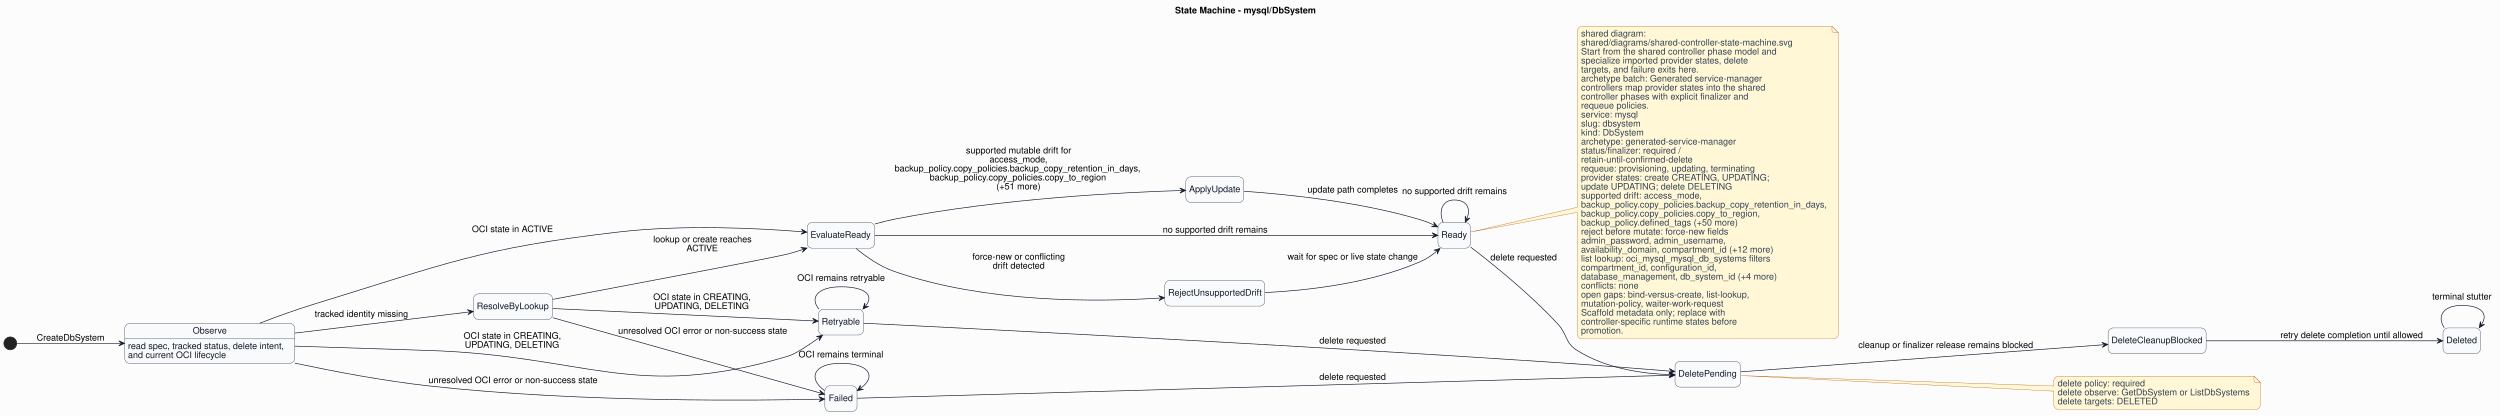
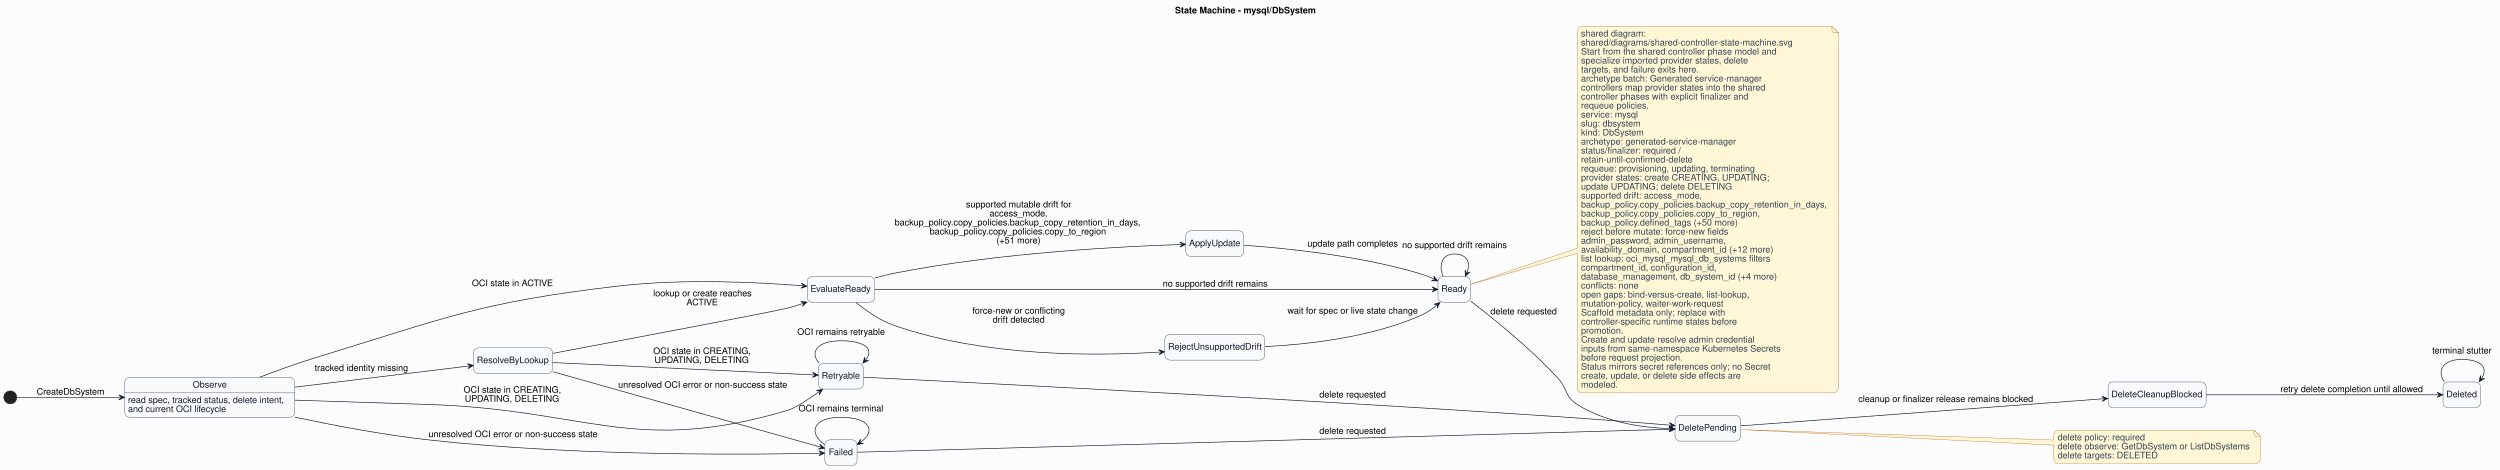
- <svg xmlns="http://www.w3.org/2000/svg" contentStyleType="text/css" data-diagram-type="STATE" height="646px" preserveAspectRatio="none" style="width:3888px;height:646px;background:#FCFCFD;" version="1.1" viewBox="0 0 3888 646" width="3888px" zoomAndPan="magnify">
+ <svg xmlns="http://www.w3.org/2000/svg" contentStyleType="text/css" data-diagram-type="STATE" height="730px" preserveAspectRatio="none" style="width:3888px;height:730px;background:#FCFCFD;" version="1.1" viewBox="0 0 3888 730" width="3888px" zoomAndPan="magnify">
  <defs />
  <g>
-     <rect fill="#FCFCFD" height="646" style="stroke:none;stroke-width:1;" width="3888" x="0" y="0" />
+     <rect fill="#FCFCFD" height="730" style="stroke:none;stroke-width:1;" width="3888" x="0" y="0" />
    <g class="title" data-source-line="10">
      <text fill="#000000" font-family="Helvetica" font-size="14" font-weight="bold" lengthAdjust="spacing" textLength="219.399" x="1827.348" y="20.78">State Machine - mysql/DbSystem</text>
    </g>
    <g class="entity" data-qualified-name="observe" id="ent0002">
-       <rect fill="#F8FAFC" height="62" rx="8" ry="8" style="stroke:#0F172A;stroke-width:0.5;" width="264.364" x="194" y="503" />
-       <line style="stroke:#0F172A;stroke-width:0.5;" x1="194" x2="458.364" y1="527" y2="527" />
-       <text fill="#0F172A" font-family="Helvetica" font-size="14" lengthAdjust="spacing" textLength="52.91" x="299.727" y="518.78">Observe</text>
-       <text fill="#0F172A" font-family="Helvetica" font-size="14" lengthAdjust="spacing" textLength="244.364" x="199" y="542.78">read spec, tracked status, delete intent,</text>
-       <text fill="#0F172A" font-family="Helvetica" font-size="14" lengthAdjust="spacing" textLength="153.282" x="199" y="556.78">and current OCI lifecycle</text>
-     </g>
-     <rect fill="#F8FAFC" height="40" rx="8" ry="8" style="stroke:#0F172A;stroke-width:0.5;" width="104.951" x="1255.36" y="346" />
-     <text fill="#0F172A" font-family="Helvetica" font-size="14" lengthAdjust="spacing" textLength="94.951" x="1260.36" y="369.78">EvaluateReady</text>
-     <rect fill="#F8FAFC" height="40" rx="8" ry="8" style="stroke:#0F172A;stroke-width:0.5;" width="50.469" x="2236.32" y="346" />
-     <text fill="#0F172A" font-family="Helvetica" font-size="14" lengthAdjust="spacing" textLength="40.469" x="2241.32" y="369.78">Ready</text>
-     <rect fill="#F8FAFC" height="40" rx="8" ry="8" style="stroke:#0F172A;stroke-width:0.5;" width="69.917" x="1272.88" y="481" />
-     <text fill="#0F172A" font-family="Helvetica" font-size="14" lengthAdjust="spacing" textLength="59.917" x="1277.88" y="504.78">Retryable</text>
-     <rect fill="#F8FAFC" height="40" rx="8" ry="8" style="stroke:#0F172A;stroke-width:0.5;" width="50" x="1282.84" y="600" />
-     <text fill="#0F172A" font-family="Helvetica" font-size="14" lengthAdjust="spacing" textLength="38.131" x="1288.775" y="623.78">Failed</text>
-     <rect fill="#F8FAFC" height="40" rx="8" ry="8" style="stroke:#0F172A;stroke-width:0.5;" width="122.848" x="736.44" y="457" />
-     <text fill="#0F172A" font-family="Helvetica" font-size="14" lengthAdjust="spacing" textLength="112.848" x="741.44" y="480.78">ResolveByLookup</text>
-     <rect fill="#F8FAFC" height="40" rx="8" ry="8" style="stroke:#0F172A;stroke-width:0.5;" width="155.51" x="1811.56" y="436" />
-     <text fill="#0F172A" font-family="Helvetica" font-size="14" lengthAdjust="spacing" textLength="145.51" x="1816.56" y="459.78">RejectUnsupportedDrift</text>
-     <rect fill="#F8FAFC" height="40" rx="8" ry="8" style="stroke:#0F172A;stroke-width:0.5;" width="90.165" x="1844.23" y="275" />
-     <text fill="#0F172A" font-family="Helvetica" font-size="14" lengthAdjust="spacing" textLength="80.165" x="1849.23" y="298.78">ApplyUpdate</text>
-     <rect fill="#F8FAFC" height="40" rx="8" ry="8" style="stroke:#0F172A;stroke-width:0.5;" width="101.848" x="2604.99" y="562" />
-     <text fill="#0F172A" font-family="Helvetica" font-size="14" lengthAdjust="spacing" textLength="91.848" x="2609.99" y="585.78">DeletePending</text>
-     <rect fill="#F8FAFC" height="40" rx="8" ry="8" style="stroke:#0F172A;stroke-width:0.5;" width="58.255" x="3799.38" y="510" />
-     <text fill="#0F172A" font-family="Helvetica" font-size="14" lengthAdjust="spacing" textLength="48.255" x="3804.38" y="533.78">Deleted</text>
-     <rect fill="#F8FAFC" height="40" rx="8" ry="8" style="stroke:#0F172A;stroke-width:0.5;" width="152.427" x="3278.5" y="510" />
-     <text fill="#0F172A" font-family="Helvetica" font-size="14" lengthAdjust="spacing" textLength="142.427" x="3283.5" y="533.78">DeleteCleanupBlocked</text>
+       <rect fill="#F8FAFC" height="62" rx="8" ry="8" style="stroke:#0F172A;stroke-width:0.5;" width="264.364" x="194" y="587" />
+       <line style="stroke:#0F172A;stroke-width:0.5;" x1="194" x2="458.364" y1="611" y2="611" />
+       <text fill="#0F172A" font-family="Helvetica" font-size="14" lengthAdjust="spacing" textLength="52.91" x="299.727" y="602.78">Observe</text>
+       <text fill="#0F172A" font-family="Helvetica" font-size="14" lengthAdjust="spacing" textLength="244.364" x="199" y="626.78">read spec, tracked status, delete intent,</text>
+       <text fill="#0F172A" font-family="Helvetica" font-size="14" lengthAdjust="spacing" textLength="153.282" x="199" y="640.78">and current OCI lifecycle</text>
+     </g>
+     <rect fill="#F8FAFC" height="40" rx="8" ry="8" style="stroke:#0F172A;stroke-width:0.5;" width="104.951" x="1255.36" y="430" />
+     <text fill="#0F172A" font-family="Helvetica" font-size="14" lengthAdjust="spacing" textLength="94.951" x="1260.36" y="453.78">EvaluateReady</text>
+     <rect fill="#F8FAFC" height="40" rx="8" ry="8" style="stroke:#0F172A;stroke-width:0.5;" width="50.469" x="2236.32" y="430" />
+     <text fill="#0F172A" font-family="Helvetica" font-size="14" lengthAdjust="spacing" textLength="40.469" x="2241.32" y="453.78">Ready</text>
+     <rect fill="#F8FAFC" height="40" rx="8" ry="8" style="stroke:#0F172A;stroke-width:0.5;" width="69.917" x="1272.88" y="565" />
+     <text fill="#0F172A" font-family="Helvetica" font-size="14" lengthAdjust="spacing" textLength="59.917" x="1277.88" y="588.78">Retryable</text>
+     <rect fill="#F8FAFC" height="40" rx="8" ry="8" style="stroke:#0F172A;stroke-width:0.5;" width="50" x="1282.84" y="684" />
+     <text fill="#0F172A" font-family="Helvetica" font-size="14" lengthAdjust="spacing" textLength="38.131" x="1288.775" y="707.78">Failed</text>
+     <rect fill="#F8FAFC" height="40" rx="8" ry="8" style="stroke:#0F172A;stroke-width:0.5;" width="122.848" x="736.44" y="541" />
+     <text fill="#0F172A" font-family="Helvetica" font-size="14" lengthAdjust="spacing" textLength="112.848" x="741.44" y="564.78">ResolveByLookup</text>
+     <rect fill="#F8FAFC" height="40" rx="8" ry="8" style="stroke:#0F172A;stroke-width:0.5;" width="155.51" x="1811.56" y="520" />
+     <text fill="#0F172A" font-family="Helvetica" font-size="14" lengthAdjust="spacing" textLength="145.51" x="1816.56" y="543.78">RejectUnsupportedDrift</text>
+     <rect fill="#F8FAFC" height="40" rx="8" ry="8" style="stroke:#0F172A;stroke-width:0.5;" width="90.165" x="1844.23" y="359" />
+     <text fill="#0F172A" font-family="Helvetica" font-size="14" lengthAdjust="spacing" textLength="80.165" x="1849.23" y="382.78">ApplyUpdate</text>
+     <rect fill="#F8FAFC" height="40" rx="8" ry="8" style="stroke:#0F172A;stroke-width:0.5;" width="101.848" x="2604.99" y="646" />
+     <text fill="#0F172A" font-family="Helvetica" font-size="14" lengthAdjust="spacing" textLength="91.848" x="2609.99" y="669.78">DeletePending</text>
+     <rect fill="#F8FAFC" height="40" rx="8" ry="8" style="stroke:#0F172A;stroke-width:0.5;" width="58.255" x="3799.38" y="594" />
+     <text fill="#0F172A" font-family="Helvetica" font-size="14" lengthAdjust="spacing" textLength="48.255" x="3804.38" y="617.78">Deleted</text>
+     <rect fill="#F8FAFC" height="40" rx="8" ry="8" style="stroke:#0F172A;stroke-width:0.5;" width="152.427" x="3278.5" y="594" />
+     <text fill="#0F172A" font-family="Helvetica" font-size="14" lengthAdjust="spacing" textLength="142.427" x="3283.5" y="617.78">DeleteCleanupBlocked</text>
    <g class="start_entity" data-qualified-name=".start." data-source-line="32" id="ent0002">
-       <ellipse cx="16" cy="534" fill="#222222" rx="10" ry="10" style="stroke:#222222;stroke-width:1;" />
+       <ellipse cx="16" cy="618" fill="#222222" rx="10" ry="10" style="stroke:#222222;stroke-width:1;" />
    </g>
    <g class="entity" data-qualified-name="GMN2" data-source-line="55" id="ent0003">
-       <path d="M2452.78,49 L2452.78,322.32 L2287.09,360.87 L2452.78,330.32 L2452.78,519 A8,8 0 0 0 2460.78,527 L2851.033,527 A8,8 0 0 0 2859.033,519 L2859.033,51 L2849.033,41 L2460.78,41 A8,8 0 0 0 2452.78,49" fill="#FFF7D6" style="stroke:#B45309;stroke-width:0.5;" />
+       <path d="M2452.78,49 L2452.78,386 L2287.09,442.24 L2452.78,394 L2452.78,603 A8,8 0 0 0 2460.78,611 L2851.033,611 A8,8 0 0 0 2859.033,603 L2859.033,51 L2849.033,41 L2460.78,41 A8,8 0 0 0 2452.78,49" fill="#FFF7D6" style="stroke:#B45309;stroke-width:0.5;" />
      <path d="M2849.033,41 L2849.033,47 A4,4 0 0 0 2853.033,51 L2859.033,51 L2849.033,41" fill="#FFF7D6" style="stroke:#B45309;stroke-width:0.5;" />
      <text fill="#334155" font-family="Helvetica" font-size="14" lengthAdjust="spacing" textLength="101.165" x="2458.78" y="56.78">shared diagram:</text>
      <text fill="#334155" font-family="Helvetica" font-size="14" lengthAdjust="spacing" textLength="331.481" x="2458.78" y="70.78">shared/diagrams/shared-controller-state-machine.svg</text>
      <text fill="#334155" font-family="Helvetica" font-size="14" lengthAdjust="spacing" textLength="304.274" x="2458.78" y="84.78">Start from the shared controller phase model and</text>
      <text fill="#334155" font-family="Helvetica" font-size="14" lengthAdjust="spacing" textLength="261.468" x="2458.78" y="98.78">specialize imported provider states, delete</text>
      <text fill="#334155" font-family="Helvetica" font-size="14" lengthAdjust="spacing" textLength="184.434" x="2458.78" y="112.78">targets, and failure exits here.</text>
      <text fill="#334155" font-family="Helvetica" font-size="14" lengthAdjust="spacing" textLength="281.709" x="2458.78" y="126.78">archetype batch: Generated service-manager</text>
      <text fill="#334155" font-family="Helvetica" font-size="14" lengthAdjust="spacing" textLength="287.923" x="2458.78" y="140.78">controllers map provider states into the shared</text>
      <text fill="#334155" font-family="Helvetica" font-size="14" lengthAdjust="spacing" textLength="261.461" x="2458.78" y="154.78">controller phases with explicit finalizer and</text>
      <text fill="#334155" font-family="Helvetica" font-size="14" lengthAdjust="spacing" textLength="105.848" x="2458.78" y="168.78">requeue policies.</text>
      <text fill="#334155" font-family="Helvetica" font-size="14" lengthAdjust="spacing" textLength="88.683" x="2458.78" y="182.78">service: mysql</text>
      <text fill="#334155" font-family="Helvetica" font-size="14" lengthAdjust="spacing" textLength="93.372" x="2458.78" y="196.78">slug: dbsystem</text>
      <text fill="#334155" font-family="Helvetica" font-size="14" lengthAdjust="spacing" textLength="98.034" x="2458.78" y="210.78">kind: DbSystem</text>
      <text fill="#334155" font-family="Helvetica" font-size="14" lengthAdjust="spacing" textLength="241.24" x="2458.78" y="224.78">archetype: generated-service-manager</text>
      <text fill="#334155" font-family="Helvetica" font-size="14" lengthAdjust="spacing" textLength="156.406" x="2458.78" y="238.78">status/finalizer: required /</text>
      <text fill="#334155" font-family="Helvetica" font-size="14" lengthAdjust="spacing" textLength="174.303" x="2458.78" y="252.78">retain-until-confirmed-delete</text>
      <text fill="#334155" font-family="Helvetica" font-size="14" lengthAdjust="spacing" textLength="272.398" x="2458.78" y="266.78">requeue: provisioning, updating, terminating</text>
      <text fill="#334155" font-family="Helvetica" font-size="14" lengthAdjust="spacing" textLength="298.744" x="2458.78" y="280.78">provider states: create CREATING, UPDATING;</text>
      <text fill="#334155" font-family="Helvetica" font-size="14" lengthAdjust="spacing" textLength="238.875" x="2458.78" y="294.78">update UPDATING; delete DELETING</text>
      <text fill="#334155" font-family="Helvetica" font-size="14" lengthAdjust="spacing" textLength="187.544" x="2458.78" y="308.78">supported drift: access_mode,</text>
      <text fill="#334155" font-family="Helvetica" font-size="14" lengthAdjust="spacing" textLength="385.253" x="2458.78" y="322.78">backup_policy.copy_policies.backup_copy_retention_in_days,</text>
      <text fill="#334155" font-family="Helvetica" font-size="14" lengthAdjust="spacing" textLength="280.178" x="2458.78" y="336.78">backup_policy.copy_policies.copy_to_region,</text>
      <text fill="#334155" font-family="Helvetica" font-size="14" lengthAdjust="spacing" textLength="245.54" x="2458.78" y="350.78">backup_policy.defined_tags (+50 more)</text>
      <text fill="#334155" font-family="Helvetica" font-size="14" lengthAdjust="spacing" textLength="230.33" x="2458.78" y="364.78">reject before mutate: force-new fields</text>
      <text fill="#334155" font-family="Helvetica" font-size="14" lengthAdjust="spacing" textLength="225.675" x="2458.78" y="378.78">admin_password, admin_username,</text>
      <text fill="#334155" font-family="Helvetica" font-size="14" lengthAdjust="spacing" textLength="299.195" x="2458.78" y="392.78">availability_domain, compartment_id (+12 more)</text>
      <text fill="#334155" font-family="Helvetica" font-size="14" lengthAdjust="spacing" textLength="296.44" x="2458.78" y="406.78">list lookup: oci_mysql_mysql_db_systems filters</text>
      <text fill="#334155" font-family="Helvetica" font-size="14" lengthAdjust="spacing" textLength="210.895" x="2458.78" y="420.78">compartment_id, configuration_id,</text>
      <text fill="#334155" font-family="Helvetica" font-size="14" lengthAdjust="spacing" textLength="306.229" x="2458.78" y="434.78">database_management, db_system_id (+4 more)</text>
      <text fill="#334155" font-family="Helvetica" font-size="14" lengthAdjust="spacing" textLength="89.496" x="2458.78" y="448.78">conflicts: none</text>
      <text fill="#334155" font-family="Helvetica" font-size="14" lengthAdjust="spacing" textLength="263.806" x="2458.78" y="462.78">open gaps: bind-versus-create, list-lookup,</text>
      <text fill="#334155" font-family="Helvetica" font-size="14" lengthAdjust="spacing" textLength="224.855" x="2458.78" y="476.78">mutation-policy, waiter-work-request</text>
      <text fill="#334155" font-family="Helvetica" font-size="14" lengthAdjust="spacing" textLength="224.902" x="2458.78" y="490.78">Scaffold metadata only; replace with</text>
      <text fill="#334155" font-family="Helvetica" font-size="14" lengthAdjust="spacing" textLength="244.323" x="2458.78" y="504.78">controller-specific runtime states before</text>
      <text fill="#334155" font-family="Helvetica" font-size="14" lengthAdjust="spacing" textLength="66.144" x="2458.78" y="518.78">promotion.</text>
-     </g>
-     <g class="entity" data-qualified-name="GMN5" data-source-line="91" id="ent0006">
-       <path d="M3194.04,593 L3194.04,600.34 L2707.3,584.1 L3194.04,608.34 L3194.04,629 A8,8 0 0 0 3202.04,637 L3507.384,637 A8,8 0 0 0 3515.384,629 L3515.384,595 L3505.384,585 L3202.04,585 A8,8 0 0 0 3194.04,593" fill="#FFF7D6" style="stroke:#B45309;stroke-width:0.5;" />
-       <path d="M3505.384,585 L3505.384,591 A4,4 0 0 0 3509.384,595 L3515.384,595 L3505.384,585" fill="#FFF7D6" style="stroke:#B45309;stroke-width:0.5;" />
-       <text fill="#334155" font-family="Helvetica" font-size="14" lengthAdjust="spacing" textLength="136.972" x="3200.04" y="600.78">delete policy: required</text>
-       <text fill="#334155" font-family="Helvetica" font-size="14" lengthAdjust="spacing" textLength="300.344" x="3200.04" y="614.78">delete observe: GetDbSystem or ListDbSystems</text>
-       <text fill="#334155" font-family="Helvetica" font-size="14" lengthAdjust="spacing" textLength="157.185" x="3200.04" y="628.78">delete targets: DELETED</text>
+       <text fill="#334155" font-family="Helvetica" font-size="14" lengthAdjust="spacing" textLength="271.612" x="2458.78" y="532.78">Create and update resolve admin credential</text>
+       <text fill="#334155" font-family="Helvetica" font-size="14" lengthAdjust="spacing" textLength="311.261" x="2458.78" y="546.78">inputs from same-namespace Kubernetes Secrets</text>
+       <text fill="#334155" font-family="Helvetica" font-size="14" lengthAdjust="spacing" textLength="158.765" x="2458.78" y="560.78">before request projection.</text>
+       <text fill="#334155" font-family="Helvetica" font-size="14" lengthAdjust="spacing" textLength="296.447" x="2458.78" y="574.78">Status mirrors secret references only; no Secret</text>
+       <text fill="#334155" font-family="Helvetica" font-size="14" lengthAdjust="spacing" textLength="250.599" x="2458.78" y="588.78">create, update, or delete side effects are</text>
+       <text fill="#334155" font-family="Helvetica" font-size="14" lengthAdjust="spacing" textLength="57.593" x="2458.78" y="602.78">modeled.</text>
+     </g>
+     <g class="entity" data-qualified-name="GMN5" data-source-line="97" id="ent0006">
+       <path d="M3194.04,677 L3194.04,684.34 L2707.3,668.1 L3194.04,692.34 L3194.04,713 A8,8 0 0 0 3202.04,721 L3507.384,721 A8,8 0 0 0 3515.384,713 L3515.384,679 L3505.384,669 L3202.04,669 A8,8 0 0 0 3194.04,677" fill="#FFF7D6" style="stroke:#B45309;stroke-width:0.5;" />
+       <path d="M3505.384,669 L3505.384,675 A4,4 0 0 0 3509.384,679 L3515.384,679 L3505.384,669" fill="#FFF7D6" style="stroke:#B45309;stroke-width:0.5;" />
+       <text fill="#334155" font-family="Helvetica" font-size="14" lengthAdjust="spacing" textLength="136.972" x="3200.04" y="684.78">delete policy: required</text>
+       <text fill="#334155" font-family="Helvetica" font-size="14" lengthAdjust="spacing" textLength="300.344" x="3200.04" y="698.78">delete observe: GetDbSystem or ListDbSystems</text>
+       <text fill="#334155" font-family="Helvetica" font-size="14" lengthAdjust="spacing" textLength="157.185" x="3200.04" y="712.78">delete targets: DELETED</text>
    </g>
    <g class="link" data-entity-1="ent0002" data-entity-2="ent0002" data-link-type="dependency" data-source-line="32" id="lnk3">
-       <path d="M26.22,534 C51.71,534 119.73,534 187.73,534" fill="none" id="*start*-to-observe" style="stroke:#0F172A;stroke-width:1;" />
-       <polygon fill="#0F172A" points="193.73,534,184.73,530,188.73,534,184.73,538,193.73,534" style="stroke:#0F172A;stroke-width:1;" />
-       <text fill="#000000" font-family="Helvetica" font-size="14" lengthAdjust="spacing" textLength="106.593" x="57" y="529.78">CreateDbSystem</text>
+       <path d="M26.22,618 C51.71,618 119.73,618 187.73,618" fill="none" id="*start*-to-observe" style="stroke:#0F172A;stroke-width:1;" />
+       <polygon fill="#0F172A" points="193.73,618,184.73,614,188.73,618,184.73,622,193.73,618" style="stroke:#0F172A;stroke-width:1;" />
+       <text fill="#000000" font-family="Helvetica" font-size="14" lengthAdjust="spacing" textLength="106.593" x="57" y="613.78">CreateDbSystem</text>
    </g>
    <g class="link" data-entity-1="ent0002" data-entity-2="ent0007" data-link-type="dependency" data-source-line="33" id="lnk4">
-       <path d="M458.64,518.05 C549.55,507.01 660.334,493.573 730.184,485.093" fill="none" id="observe-to-resolve_by_lookup" style="stroke:#0F172A;stroke-width:1;" />
-       <polygon fill="#0F172A" points="736.14,484.37,726.723,481.484,731.176,484.973,727.688,489.425,736.14,484.37" style="stroke:#0F172A;stroke-width:1;" />
-       <text fill="#000000" font-family="Helvetica" font-size="14" lengthAdjust="spacing" textLength="145.503" x="489.36" y="492.84">tracked identity missing</text>
+       <path d="M458.64,602.05 C549.55,591.01 660.334,577.573 730.184,569.093" fill="none" id="observe-to-resolve_by_lookup" style="stroke:#0F172A;stroke-width:1;" />
+       <polygon fill="#0F172A" points="736.14,568.37,726.723,565.484,731.176,568.973,727.688,573.426,736.14,568.37" style="stroke:#0F172A;stroke-width:1;" />
+       <text fill="#000000" font-family="Helvetica" font-size="14" lengthAdjust="spacing" textLength="145.503" x="489.36" y="576.84">tracked identity missing</text>
    </g>
    <g class="link" data-entity-1="ent0007" data-entity-2="ent0003" data-link-type="dependency" data-source-line="34" id="lnk5">
-       <path d="M859.57,465.58 C973.1,444.19 1207.77,399.79 1225.36,395 C1235.07,392.36 1239.604,391.054 1249.384,387.704" fill="none" id="resolve_by_lookup-to-evaluate_ready" style="stroke:#0F172A;stroke-width:1;" />
-       <polygon fill="#0F172A" points="1255.06,385.76,1245.249,384.892,1250.33,387.38,1247.842,392.461,1255.06,385.76" style="stroke:#0F172A;stroke-width:1;" />
-       <text fill="#000000" font-family="Helvetica" font-size="14" lengthAdjust="spacing" textLength="154.089" x="1015.86" y="376.78">lookup or create reaches</text>
-       <text fill="#000000" font-family="Helvetica" font-size="14" lengthAdjust="spacing" textLength="50.565" x="1067.622" y="390.78">ACTIVE</text>
+       <path d="M859.57,549.58 C973.1,528.19 1207.77,483.79 1225.36,479 C1235.07,476.36 1239.604,475.054 1249.384,471.704" fill="none" id="resolve_by_lookup-to-evaluate_ready" style="stroke:#0F172A;stroke-width:1;" />
+       <polygon fill="#0F172A" points="1255.06,469.76,1245.249,468.892,1250.33,471.38,1247.842,476.461,1255.06,469.76" style="stroke:#0F172A;stroke-width:1;" />
+       <text fill="#000000" font-family="Helvetica" font-size="14" lengthAdjust="spacing" textLength="154.089" x="1015.86" y="460.78">lookup or create reaches</text>
+       <text fill="#000000" font-family="Helvetica" font-size="14" lengthAdjust="spacing" textLength="50.565" x="1067.622" y="474.78">ACTIVE</text>
    </g>
    <g class="link" data-entity-1="ent0007" data-entity-2="ent0005" data-link-type="dependency" data-source-line="35" id="lnk6">
-       <path d="M859.63,479.87 C967.21,484.95 1181.807,495.097 1266.597,499.097" fill="none" id="resolve_by_lookup-to-retryable" style="stroke:#0F172A;stroke-width:1;" />
-       <polygon fill="#0F172A" points="1272.59,499.38,1263.789,494.96,1267.596,499.144,1263.411,502.951,1272.59,499.38" style="stroke:#0F172A;stroke-width:1;" />
-       <text fill="#000000" font-family="Helvetica" font-size="14" lengthAdjust="spacing" textLength="154.034" x="1015.86" y="466.54">OCI state in CREATING,</text>
-       <text fill="#000000" font-family="Helvetica" font-size="14" lengthAdjust="spacing" textLength="150.131" x="1017.812" y="480.54">UPDATING, DELETING</text>
+       <path d="M859.63,563.87 C967.21,568.95 1181.807,579.097 1266.597,583.097" fill="none" id="resolve_by_lookup-to-retryable" style="stroke:#0F172A;stroke-width:1;" />
+       <polygon fill="#0F172A" points="1272.59,583.38,1263.789,578.96,1267.596,583.144,1263.411,586.951,1272.59,583.38" style="stroke:#0F172A;stroke-width:1;" />
+       <text fill="#000000" font-family="Helvetica" font-size="14" lengthAdjust="spacing" textLength="154.034" x="1015.86" y="550.54">OCI state in CREATING,</text>
+       <text fill="#000000" font-family="Helvetica" font-size="14" lengthAdjust="spacing" textLength="150.131" x="1017.812" y="564.54">UPDATING, DELETING</text>
    </g>
    <g class="link" data-entity-1="ent0007" data-entity-2="ent0006" data-link-type="dependency" data-source-line="36" id="lnk7">
-       <path d="M859.63,494.11 C971.69,525.65 1200.585,590.083 1276.675,611.513" fill="none" id="resolve_by_lookup-to-failed" style="stroke:#0F172A;stroke-width:1;" />
-       <polygon fill="#0F172A" points="1282.45,613.14,1274.871,606.85,1277.637,611.784,1272.703,614.55,1282.45,613.14" style="stroke:#0F172A;stroke-width:1;" />
-       <text fill="#000000" font-family="Helvetica" font-size="14" lengthAdjust="spacing" textLength="263.778" x="961.36" y="519.03">unresolved OCI error or non-success state</text>
+       <path d="M859.63,578.11 C971.69,609.65 1200.585,674.083 1276.675,695.513" fill="none" id="resolve_by_lookup-to-failed" style="stroke:#0F172A;stroke-width:1;" />
+       <polygon fill="#0F172A" points="1282.45,697.14,1274.871,690.85,1277.637,695.784,1272.703,698.55,1282.45,697.14" style="stroke:#0F172A;stroke-width:1;" />
+       <text fill="#000000" font-family="Helvetica" font-size="14" lengthAdjust="spacing" textLength="263.778" x="961.36" y="603.03">unresolved OCI error or non-success state</text>
    </g>
    <g class="link" data-entity-1="ent0002" data-entity-2="ent0003" data-link-type="dependency" data-source-line="37" id="lnk8">
-       <path d="M403.96,502.64 C430.45,492.43 460.47,481.55 488.36,473 C694.5,409.82 746.22,386.06 960.36,361 C1064.33,348.83 1181.05,355.034 1248.99,360.554" fill="none" id="observe-to-evaluate_ready" style="stroke:#0F172A;stroke-width:1;" />
-       <polygon fill="#0F172A" points="1254.97,361.04,1246.323,356.324,1249.986,360.635,1245.676,364.298,1254.97,361.04" style="stroke:#0F172A;stroke-width:1;" />
-       <text fill="#000000" font-family="Helvetica" font-size="14" lengthAdjust="spacing" textLength="128.372" x="733.86" y="360.95">OCI state in ACTIVE</text>
+       <path d="M403.96,586.64 C430.45,576.43 460.47,565.55 488.36,557 C694.5,493.82 746.22,470.06 960.36,445 C1064.33,432.83 1181.05,439.034 1248.99,444.554" fill="none" id="observe-to-evaluate_ready" style="stroke:#0F172A;stroke-width:1;" />
+       <polygon fill="#0F172A" points="1254.97,445.04,1246.323,440.324,1249.986,444.635,1245.676,448.298,1254.97,445.04" style="stroke:#0F172A;stroke-width:1;" />
+       <text fill="#000000" font-family="Helvetica" font-size="14" lengthAdjust="spacing" textLength="128.372" x="733.86" y="444.95">OCI state in ACTIVE</text>
    </g>
    <g class="link" data-entity-1="ent0002" data-entity-2="ent0005" data-link-type="dependency" data-source-line="38" id="lnk9">
-       <path d="M458.47,538.33 C521.11,540.38 597.11,542.85 665.36,545 C914.16,552.84 986.72,624.79 1225.36,554 C1236.77,550.62 1255.445,538.364 1274.305,524.914" fill="none" id="observe-to-retryable" style="stroke:#0F172A;stroke-width:1;" />
-       <polygon fill="#0F172A" points="1279.19,521.43,1269.54,523.399,1275.119,524.333,1274.185,529.912,1279.19,521.43" style="stroke:#0F172A;stroke-width:1;" />
-       <text fill="#000000" font-family="Helvetica" font-size="14" lengthAdjust="spacing" textLength="154.034" x="720.86" y="526.78">OCI state in CREATING,</text>
-       <text fill="#000000" font-family="Helvetica" font-size="14" lengthAdjust="spacing" textLength="150.131" x="722.812" y="540.78">UPDATING, DELETING</text>
+       <path d="M458.47,622.33 C521.11,624.38 597.11,626.85 665.36,629 C914.16,636.84 986.72,708.79 1225.36,638 C1236.77,634.62 1255.445,622.364 1274.305,608.914" fill="none" id="observe-to-retryable" style="stroke:#0F172A;stroke-width:1;" />
+       <polygon fill="#0F172A" points="1279.19,605.43,1269.54,607.399,1275.119,608.333,1274.185,613.912,1279.19,605.43" style="stroke:#0F172A;stroke-width:1;" />
+       <text fill="#000000" font-family="Helvetica" font-size="14" lengthAdjust="spacing" textLength="154.034" x="720.86" y="610.78">OCI state in CREATING,</text>
+       <text fill="#000000" font-family="Helvetica" font-size="14" lengthAdjust="spacing" textLength="150.131" x="722.812" y="624.78">UPDATING, DELETING</text>
    </g>
    <g class="link" data-entity-1="ent0002" data-entity-2="ent0006" data-link-type="dependency" data-source-line="39" id="lnk10">
-       <path d="M458.52,564.76 C520.83,578.03 596.56,592.26 665.36,600 C904.8,626.92 1191.452,622.769 1276.562,620.789" fill="none" id="observe-to-failed" style="stroke:#0F172A;stroke-width:1;" />
-       <polygon fill="#0F172A" points="1282.56,620.65,1273.469,616.86,1277.561,620.766,1273.656,624.858,1282.56,620.65" style="stroke:#0F172A;stroke-width:1;" />
-       <text fill="#000000" font-family="Helvetica" font-size="14" lengthAdjust="spacing" textLength="263.778" x="666.36" y="595.78">unresolved OCI error or non-success state</text>
+       <path d="M458.52,648.76 C520.83,662.03 596.56,676.26 665.36,684 C904.8,710.92 1191.452,706.769 1276.562,704.789" fill="none" id="observe-to-failed" style="stroke:#0F172A;stroke-width:1;" />
+       <polygon fill="#0F172A" points="1282.56,704.65,1273.469,700.86,1277.561,704.766,1273.656,708.858,1282.56,704.65" style="stroke:#0F172A;stroke-width:1;" />
+       <text fill="#000000" font-family="Helvetica" font-size="14" lengthAdjust="spacing" textLength="263.778" x="666.36" y="679.78">unresolved OCI error or non-success state</text>
    </g>
    <g class="link" data-entity-1="ent0003" data-entity-2="ent0008" data-link-type="dependency" data-source-line="40" id="lnk11">
-       <path d="M1331.23,386.32 C1346.65,399 1368.27,414.32 1390.32,422 C1532.51,471.53 1705.102,469.875 1805.172,463.445" fill="none" id="evaluate_ready-to-reject_unsupported_drift" style="stroke:#0F172A;stroke-width:1;" />
-       <polygon fill="#0F172A" points="1811.16,463.06,1801.922,459.645,1806.17,463.381,1802.435,467.629,1811.16,463.06" style="stroke:#0F172A;stroke-width:1;" />
-       <text fill="#000000" font-family="Helvetica" font-size="14" lengthAdjust="spacing" textLength="143.951" x="1512.32" y="403.78">force-new or conflicting</text>
-       <text fill="#000000" font-family="Helvetica" font-size="14" lengthAdjust="spacing" textLength="80.938" x="1543.827" y="417.78">drift detected</text>
+       <path d="M1331.23,470.32 C1346.65,483 1368.27,498.32 1390.32,506 C1532.51,555.53 1705.102,553.875 1805.172,547.445" fill="none" id="evaluate_ready-to-reject_unsupported_drift" style="stroke:#0F172A;stroke-width:1;" />
+       <polygon fill="#0F172A" points="1811.16,547.06,1801.922,543.645,1806.17,547.381,1802.435,551.629,1811.16,547.06" style="stroke:#0F172A;stroke-width:1;" />
+       <text fill="#000000" font-family="Helvetica" font-size="14" lengthAdjust="spacing" textLength="143.951" x="1512.32" y="487.78">force-new or conflicting</text>
+       <text fill="#000000" font-family="Helvetica" font-size="14" lengthAdjust="spacing" textLength="80.938" x="1543.827" y="501.78">drift detected</text>
    </g>
    <g class="link" data-entity-1="ent0008" data-entity-2="ent0004" data-link-type="dependency" data-source-line="41" id="lnk12">
-       <path d="M1967.32,455.06 C2033.2,451.77 2129.3,441 2206.32,408 C2218.36,402.84 2225.48,398.236 2234.92,390.246" fill="none" id="reject_unsupported_drift-to-ready" style="stroke:#0F172A;stroke-width:1;" />
-       <polygon fill="#0F172A" points="2239.5,386.37,2230.046,389.131,2235.684,389.6,2235.215,395.238,2239.5,386.37" style="stroke:#0F172A;stroke-width:1;" />
-       <text fill="#000000" font-family="Helvetica" font-size="14" lengthAdjust="spacing" textLength="203.882" x="2002.32" y="403.78">wait for spec or live state change</text>
+       <path d="M1967.32,539.06 C2033.2,535.77 2129.3,525 2206.32,492 C2218.36,486.84 2225.48,482.236 2234.92,474.246" fill="none" id="reject_unsupported_drift-to-ready" style="stroke:#0F172A;stroke-width:1;" />
+       <polygon fill="#0F172A" points="2239.5,470.37,2230.046,473.131,2235.684,473.6,2235.215,479.238,2239.5,470.37" style="stroke:#0F172A;stroke-width:1;" />
+       <text fill="#000000" font-family="Helvetica" font-size="14" lengthAdjust="spacing" textLength="203.882" x="2002.32" y="487.78">wait for spec or live state change</text>
    </g>
    <g class="link" data-entity-1="ent0003" data-entity-2="ent0009" data-link-type="dependency" data-source-line="42" id="lnk13">
-       <path d="M1360.59,348.38 C1370.37,345.55 1380.59,342.92 1390.32,341 C1555.57,308.38 1750.353,298.967 1837.913,296.237" fill="none" id="evaluate_ready-to-apply_update" style="stroke:#0F172A;stroke-width:1;" />
-       <polygon fill="#0F172A" points="1843.91,296.05,1834.79,292.332,1838.912,296.206,1835.039,300.329,1843.91,296.05" style="stroke:#0F172A;stroke-width:1;" />
-       <text fill="#000000" font-family="Helvetica" font-size="14" lengthAdjust="spacing" textLength="163.42" x="1502.236" y="238.57">supported mutable drift for</text>
-       <text fill="#000000" font-family="Helvetica" font-size="14" lengthAdjust="spacing" textLength="90.269" x="1538.812" y="252.57">access_mode,</text>
-       <text fill="#000000" font-family="Helvetica" font-size="14" lengthAdjust="spacing" textLength="385.253" x="1391.32" y="266.57">backup_policy.copy_policies.backup_copy_retention_in_days,</text>
-       <text fill="#000000" font-family="Helvetica" font-size="14" lengthAdjust="spacing" textLength="276.288" x="1445.802" y="280.57">backup_policy.copy_policies.copy_to_region</text>
-       <text fill="#000000" font-family="Helvetica" font-size="14" lengthAdjust="spacing" textLength="68.858" x="1549.517" y="294.57">(+51 more)</text>
+       <path d="M1360.59,432.38 C1370.37,429.55 1380.59,426.92 1390.32,425 C1555.57,392.38 1750.353,382.967 1837.913,380.237" fill="none" id="evaluate_ready-to-apply_update" style="stroke:#0F172A;stroke-width:1;" />
+       <polygon fill="#0F172A" points="1843.91,380.05,1834.79,376.332,1838.912,380.206,1835.039,384.329,1843.91,380.05" style="stroke:#0F172A;stroke-width:1;" />
+       <text fill="#000000" font-family="Helvetica" font-size="14" lengthAdjust="spacing" textLength="163.42" x="1502.236" y="322.57">supported mutable drift for</text>
+       <text fill="#000000" font-family="Helvetica" font-size="14" lengthAdjust="spacing" textLength="90.269" x="1538.812" y="336.57">access_mode,</text>
+       <text fill="#000000" font-family="Helvetica" font-size="14" lengthAdjust="spacing" textLength="385.253" x="1391.32" y="350.57">backup_policy.copy_policies.backup_copy_retention_in_days,</text>
+       <text fill="#000000" font-family="Helvetica" font-size="14" lengthAdjust="spacing" textLength="276.288" x="1445.802" y="364.57">backup_policy.copy_policies.copy_to_region</text>
+       <text fill="#000000" font-family="Helvetica" font-size="14" lengthAdjust="spacing" textLength="68.858" x="1549.517" y="378.57">(+51 more)</text>
    </g>
    <g class="link" data-entity-1="ent0009" data-entity-2="ent0004" data-link-type="dependency" data-source-line="43" id="lnk14">
-       <path d="M1934.88,297.45 C1996.86,301.76 2112.1,313.07 2206.32,341 C2216.36,343.98 2221.503,345.9 2230.613,350.28" fill="none" id="apply_update-to-ready" style="stroke:#0F172A;stroke-width:1;" />
-       <polygon fill="#0F172A" points="2236.02,352.88,2229.642,345.375,2231.514,350.714,2226.176,352.585,2236.02,352.88" style="stroke:#0F172A;stroke-width:1;" />
-       <text fill="#000000" font-family="Helvetica" font-size="14" lengthAdjust="spacing" textLength="141.654" x="2033.32" y="299.45">update path completes</text>
+       <path d="M1934.88,381.45 C1996.86,385.76 2112.1,397.07 2206.32,425 C2216.36,427.98 2221.503,429.9 2230.613,434.28" fill="none" id="apply_update-to-ready" style="stroke:#0F172A;stroke-width:1;" />
+       <polygon fill="#0F172A" points="2236.02,436.88,2229.642,429.375,2231.514,434.714,2226.176,436.585,2236.02,436.88" style="stroke:#0F172A;stroke-width:1;" />
+       <text fill="#000000" font-family="Helvetica" font-size="14" lengthAdjust="spacing" textLength="141.654" x="2033.32" y="383.45">update path completes</text>
    </g>
    <g class="link" data-entity-1="ent0003" data-entity-2="ent0004" data-link-type="dependency" data-source-line="44" id="lnk15">
-       <path d="M1360.68,366 C1537.17,366 2104.64,366 2230.14,366" fill="none" id="evaluate_ready-to-ready" style="stroke:#0F172A;stroke-width:1;" />
-       <polygon fill="#0F172A" points="2236.14,366,2227.14,362,2231.14,366,2227.14,370,2236.14,366" style="stroke:#0F172A;stroke-width:1;" />
-       <text fill="#000000" font-family="Helvetica" font-size="14" lengthAdjust="spacing" textLength="162.641" x="1808.32" y="361.78">no supported drift remains</text>
+       <path d="M1360.68,450 C1537.17,450 2104.64,450 2230.14,450" fill="none" id="evaluate_ready-to-ready" style="stroke:#0F172A;stroke-width:1;" />
+       <polygon fill="#0F172A" points="2236.14,450,2227.14,446,2231.14,450,2227.14,454,2236.14,450" style="stroke:#0F172A;stroke-width:1;" />
+       <text fill="#000000" font-family="Helvetica" font-size="14" lengthAdjust="spacing" textLength="162.641" x="1808.32" y="445.78">no supported drift remains</text>
    </g>
    <g class="link" data-entity-1="ent0004" data-entity-2="ent0004" data-link-type="dependency" data-source-line="45" id="lnk16">
-       <path d="M2244.35,345.69 C2237,328.73 2242.74,311 2261.55,311 C2280.36,311 2288.486,323.225 2281.136,340.185" fill="none" id="ready-to-ready" style="stroke:#0F172A;stroke-width:1;" />
-       <polygon fill="#0F172A" points="2278.75,345.69,2285.999,339.023,2280.738,341.102,2278.659,335.842,2278.75,345.69" style="stroke:#0F172A;stroke-width:1;" />
-       <text fill="#000000" font-family="Helvetica" font-size="14" lengthAdjust="spacing" textLength="162.641" x="2180.55" y="301.78">no supported drift remains</text>
+       <path d="M2244.35,429.69 C2237,412.73 2242.74,395 2261.55,395 C2280.36,395 2288.486,407.225 2281.136,424.185" fill="none" id="ready-to-ready" style="stroke:#0F172A;stroke-width:1;" />
+       <polygon fill="#0F172A" points="2278.75,429.69,2285.999,423.023,2280.738,425.102,2278.659,419.842,2278.75,429.69" style="stroke:#0F172A;stroke-width:1;" />
+       <text fill="#000000" font-family="Helvetica" font-size="14" lengthAdjust="spacing" textLength="162.641" x="2180.55" y="385.78">no supported drift remains</text>
    </g>
    <g class="link" data-entity-1="ent0005" data-entity-2="ent0005" data-link-type="dependency" data-source-line="46" id="lnk17">
-       <path d="M1273.68,480.69 C1259.09,463.73 1270.47,446 1307.84,446 C1345.21,446 1360.503,459.182 1345.913,476.142" fill="none" id="retryable-to-retryable" style="stroke:#0F172A;stroke-width:1;" />
-       <polygon fill="#0F172A" points="1342,480.69,1350.902,476.476,1345.261,476.9,1344.837,471.259,1342,480.69" style="stroke:#0F172A;stroke-width:1;" />
-       <text fill="#000000" font-family="Helvetica" font-size="14" lengthAdjust="spacing" textLength="136.931" x="1239.84" y="436.78">OCI remains retryable</text>
+       <path d="M1273.68,564.69 C1259.09,547.73 1270.47,530 1307.84,530 C1345.21,530 1360.503,543.182 1345.913,560.141" fill="none" id="retryable-to-retryable" style="stroke:#0F172A;stroke-width:1;" />
+       <polygon fill="#0F172A" points="1342,564.69,1350.902,560.476,1345.261,560.9,1344.837,555.259,1342,564.69" style="stroke:#0F172A;stroke-width:1;" />
+       <text fill="#000000" font-family="Helvetica" font-size="14" lengthAdjust="spacing" textLength="136.931" x="1239.84" y="520.78">OCI remains retryable</text>
    </g>
    <g class="link" data-entity-1="ent0006" data-entity-2="ent0006" data-link-type="dependency" data-source-line="47" id="lnk18">
-       <path d="M1282.5,607.57 C1256.15,588.74 1264.59,565 1307.84,565 C1351.09,565 1364.412,585.251 1338.062,604.082" fill="none" id="failed-to-failed" style="stroke:#0F172A;stroke-width:1;" />
-       <polygon fill="#0F172A" points="1333.18,607.57,1342.828,605.592,1337.248,604.663,1338.177,599.083,1333.18,607.57" style="stroke:#0F172A;stroke-width:1;" />
-       <text fill="#000000" font-family="Helvetica" font-size="14" lengthAdjust="spacing" textLength="132.255" x="1241.84" y="555.78">OCI remains terminal</text>
+       <path d="M1282.5,691.57 C1256.15,672.74 1264.59,649 1307.84,649 C1351.09,649 1364.412,669.251 1338.062,688.082" fill="none" id="failed-to-failed" style="stroke:#0F172A;stroke-width:1;" />
+       <polygon fill="#0F172A" points="1333.18,691.57,1342.828,689.592,1337.248,688.663,1338.177,683.083,1333.18,691.57" style="stroke:#0F172A;stroke-width:1;" />
+       <text fill="#000000" font-family="Helvetica" font-size="14" lengthAdjust="spacing" textLength="132.255" x="1241.84" y="639.78">OCI remains terminal</text>
    </g>
    <g class="link" data-entity-1="ent0004" data-entity-2="ent0010" data-link-type="dependency" data-source-line="48" id="lnk19">
-       <path d="M2287.15,384.31 C2319.98,409.38 2379.07,456.67 2422.78,504 C2438.1,520.59 2433.65,533 2452.78,545 C2498.72,573.81 2555.373,581.248 2598.683,582.708" fill="none" id="ready-to-delete_pending" style="stroke:#0F172A;stroke-width:1;" />
-       <polygon fill="#0F172A" points="2604.68,582.91,2595.82,578.609,2599.683,582.741,2595.55,586.605,2604.68,582.91" style="stroke:#0F172A;stroke-width:1;" />
-       <text fill="#000000" font-family="Helvetica" font-size="14" lengthAdjust="spacing" textLength="104.303" x="2317.78" y="404.89">delete requested</text>
+       <path d="M2287.15,468.31 C2319.98,493.38 2379.07,540.67 2422.78,588 C2438.1,604.59 2433.65,617 2452.78,629 C2498.72,657.81 2555.373,665.248 2598.683,666.708" fill="none" id="ready-to-delete_pending" style="stroke:#0F172A;stroke-width:1;" />
+       <polygon fill="#0F172A" points="2604.68,666.91,2595.82,662.609,2599.683,666.741,2595.55,670.605,2604.68,666.91" style="stroke:#0F172A;stroke-width:1;" />
+       <text fill="#000000" font-family="Helvetica" font-size="14" lengthAdjust="spacing" textLength="104.303" x="2317.78" y="488.89">delete requested</text>
    </g>
    <g class="link" data-entity-1="ent0005" data-entity-2="ent0010" data-link-type="dependency" data-source-line="49" id="lnk20">
-       <path d="M1343.04,502.67 C1479.35,509.4 1997.11,535.46 2422.78,564 C2485.5,568.2 2551.69,573.449 2598.69,577.309" fill="none" id="retryable-to-delete_pending" style="stroke:#0F172A;stroke-width:1;" />
-       <polygon fill="#0F172A" points="2604.67,577.8,2596.028,573.077,2599.687,577.391,2595.373,581.05,2604.67,577.8" style="stroke:#0F172A;stroke-width:1;" />
-       <text fill="#000000" font-family="Helvetica" font-size="14" lengthAdjust="spacing" textLength="104.303" x="2051.82" y="534.23">delete requested</text>
+       <path d="M1343.04,586.67 C1479.35,593.4 1997.11,619.46 2422.78,648 C2485.5,652.2 2551.69,657.449 2598.69,661.309" fill="none" id="retryable-to-delete_pending" style="stroke:#0F172A;stroke-width:1;" />
+       <polygon fill="#0F172A" points="2604.67,661.8,2596.028,657.077,2599.687,661.391,2595.373,665.05,2604.67,661.8" style="stroke:#0F172A;stroke-width:1;" />
+       <text fill="#000000" font-family="Helvetica" font-size="14" lengthAdjust="spacing" textLength="104.303" x="2051.82" y="618.23">delete requested</text>
    </g>
    <g class="link" data-entity-1="ent0006" data-entity-2="ent0010" data-link-type="dependency" data-source-line="50" id="lnk21">
-       <path d="M1333.06,619.32 C1491.71,614.84 2376.822,589.849 2598.822,583.579" fill="none" id="failed-to-delete_pending" style="stroke:#0F172A;stroke-width:1;" />
-       <polygon fill="#0F172A" points="2604.82,583.41,2595.711,579.666,2599.822,583.551,2595.936,587.663,2604.82,583.41" style="stroke:#0F172A;stroke-width:1;" />
-       <text fill="#000000" font-family="Helvetica" font-size="14" lengthAdjust="spacing" textLength="104.303" x="2051.82" y="590.74">delete requested</text>
+       <path d="M1333.06,703.32 C1491.71,698.84 2376.822,673.849 2598.822,667.579" fill="none" id="failed-to-delete_pending" style="stroke:#0F172A;stroke-width:1;" />
+       <polygon fill="#0F172A" points="2604.82,667.41,2595.711,663.666,2599.822,667.551,2595.936,671.663,2604.82,667.41" style="stroke:#0F172A;stroke-width:1;" />
+       <text fill="#000000" font-family="Helvetica" font-size="14" lengthAdjust="spacing" textLength="104.303" x="2051.82" y="674.74">delete requested</text>
    </g>
    <g class="link" data-entity-1="ent0010" data-entity-2="ent0012" data-link-type="dependency" data-source-line="51" id="lnk22">
-       <path d="M2707.3,578.24 C2828.13,569.22 3128.907,546.777 3272.027,536.096" fill="none" id="delete_pending-to-delete_cleanup_blocked" style="stroke:#0F172A;stroke-width:1;" />
-       <polygon fill="#0F172A" points="3278.01,535.65,3268.737,532.331,3273.024,536.022,3269.333,540.309,3278.01,535.65" style="stroke:#0F172A;stroke-width:1;" />
-       <text fill="#000000" font-family="Helvetica" font-size="14" lengthAdjust="spacing" textLength="273.144" x="2890.04" y="541.15">cleanup or finalizer release remains blocked</text>
+       <path d="M2707.3,662.24 C2828.13,653.22 3128.907,630.777 3272.027,620.096" fill="none" id="delete_pending-to-delete_cleanup_blocked" style="stroke:#0F172A;stroke-width:1;" />
+       <polygon fill="#0F172A" points="3278.01,619.65,3268.737,616.331,3273.024,620.022,3269.333,624.309,3278.01,619.65" style="stroke:#0F172A;stroke-width:1;" />
+       <text fill="#000000" font-family="Helvetica" font-size="14" lengthAdjust="spacing" textLength="273.144" x="2890.04" y="625.15">cleanup or finalizer release remains blocked</text>
    </g>
    <g class="link" data-entity-1="ent0012" data-entity-2="ent0011" data-link-type="dependency" data-source-line="52" id="lnk23">
-       <path d="M3431.25,530 C3537.85,530 3721.41,530 3793.04,530" fill="none" id="delete_cleanup_blocked-to-deleted" style="stroke:#0F172A;stroke-width:1;" />
-       <polygon fill="#0F172A" points="3799.04,530,3790.04,526,3794.04,530,3790.04,534,3799.04,530" style="stroke:#0F172A;stroke-width:1;" />
-       <text fill="#000000" font-family="Helvetica" font-size="14" lengthAdjust="spacing" textLength="222.565" x="3546.38" y="525.78">retry delete completion until allowed</text>
+       <path d="M3431.25,614 C3537.85,614 3721.41,614 3793.04,614" fill="none" id="delete_cleanup_blocked-to-deleted" style="stroke:#0F172A;stroke-width:1;" />
+       <polygon fill="#0F172A" points="3799.04,614,3790.04,610,3794.04,614,3790.04,618,3799.04,614" style="stroke:#0F172A;stroke-width:1;" />
+       <text fill="#000000" font-family="Helvetica" font-size="14" lengthAdjust="spacing" textLength="222.565" x="3546.38" y="609.78">retry delete completion until allowed</text>
    </g>
    <g class="link" data-entity-1="ent0011" data-entity-2="ent0011" data-link-type="dependency" data-source-line="53" id="lnk24">
-       <path d="M3801.32,509.69 C3789.7,492.73 3798.76,475 3828.51,475 C3858.26,475 3870.711,487.78 3859.091,504.74" fill="none" id="deleted-to-deleted" style="stroke:#0F172A;stroke-width:1;" />
-       <polygon fill="#0F172A" points="3855.7,509.69,3864.087,504.526,3858.526,505.565,3857.487,500.005,3855.7,509.69" style="stroke:#0F172A;stroke-width:1;" />
-       <text fill="#000000" font-family="Helvetica" font-size="14" lengthAdjust="spacing" textLength="92.586" x="3782.51" y="465.78">terminal stutter</text>
+       <path d="M3801.32,593.69 C3789.7,576.73 3798.76,559 3828.51,559 C3858.26,559 3870.711,571.78 3859.091,588.74" fill="none" id="deleted-to-deleted" style="stroke:#0F172A;stroke-width:1;" />
+       <polygon fill="#0F172A" points="3855.7,593.69,3864.087,588.526,3858.526,589.565,3857.487,584.005,3855.7,593.69" style="stroke:#0F172A;stroke-width:1;" />
+       <text fill="#000000" font-family="Helvetica" font-size="14" lengthAdjust="spacing" textLength="92.586" x="3782.51" y="549.78">terminal stutter</text>
    </g>
  </g>
</svg>
